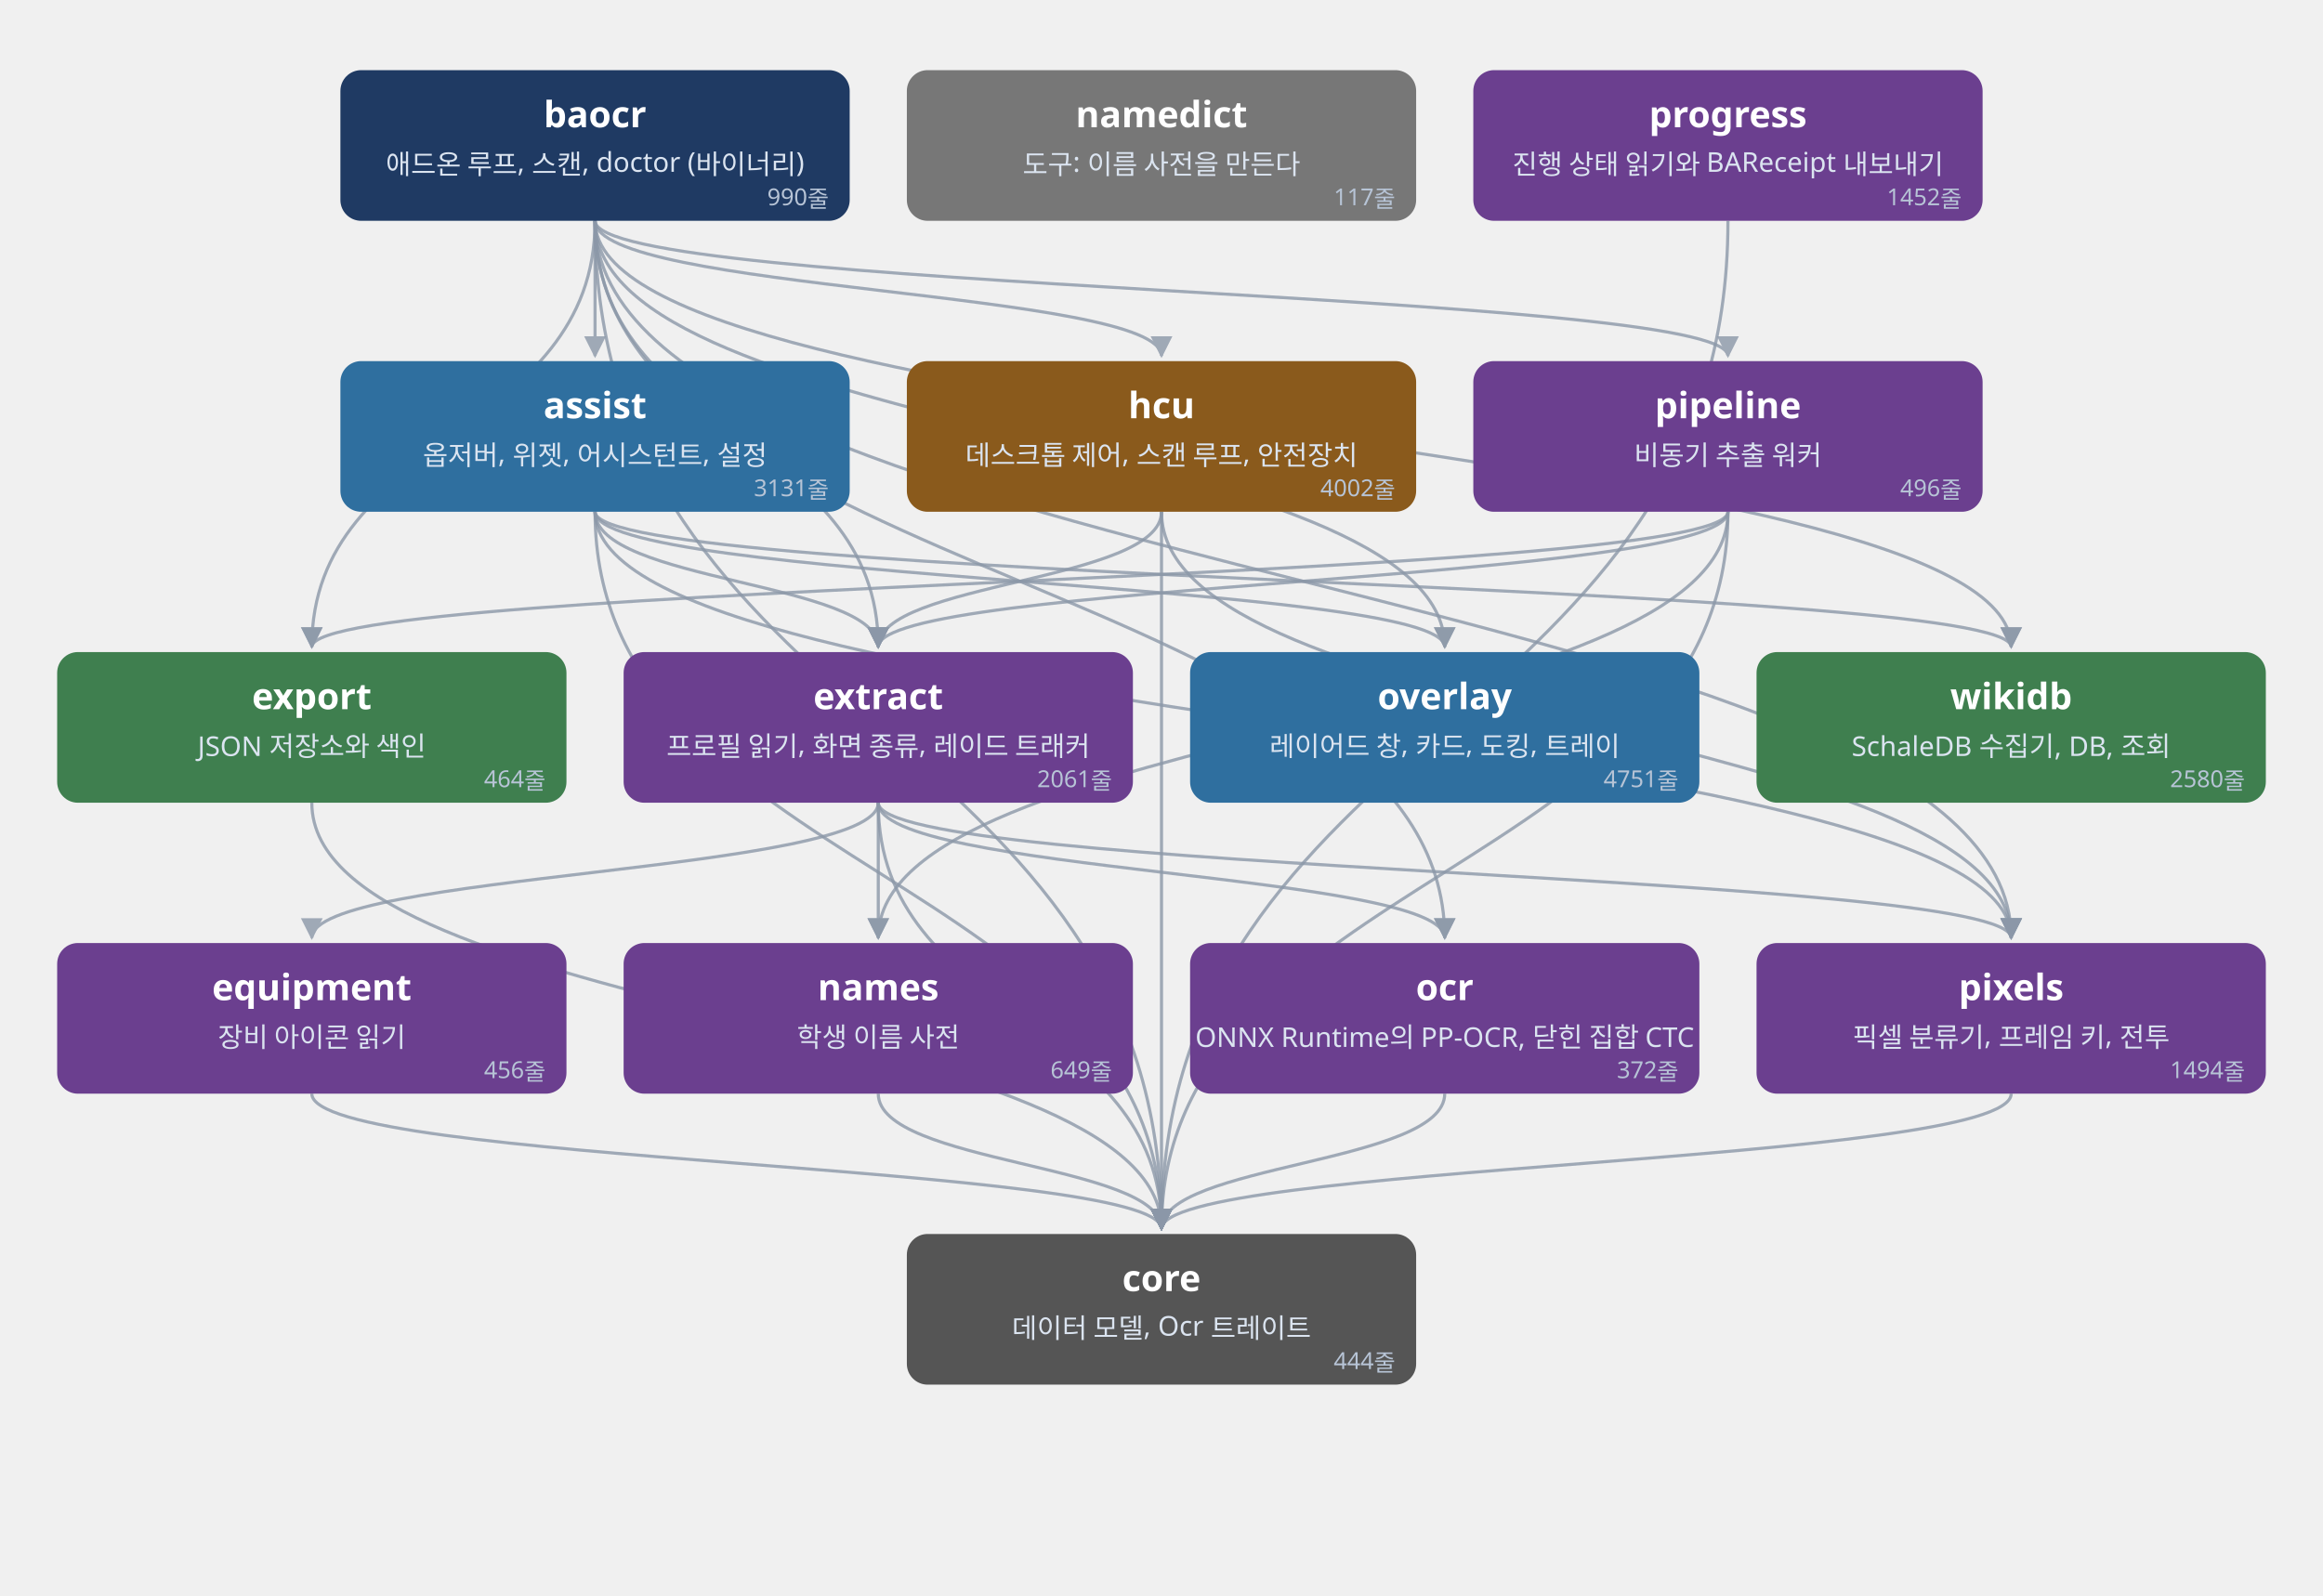
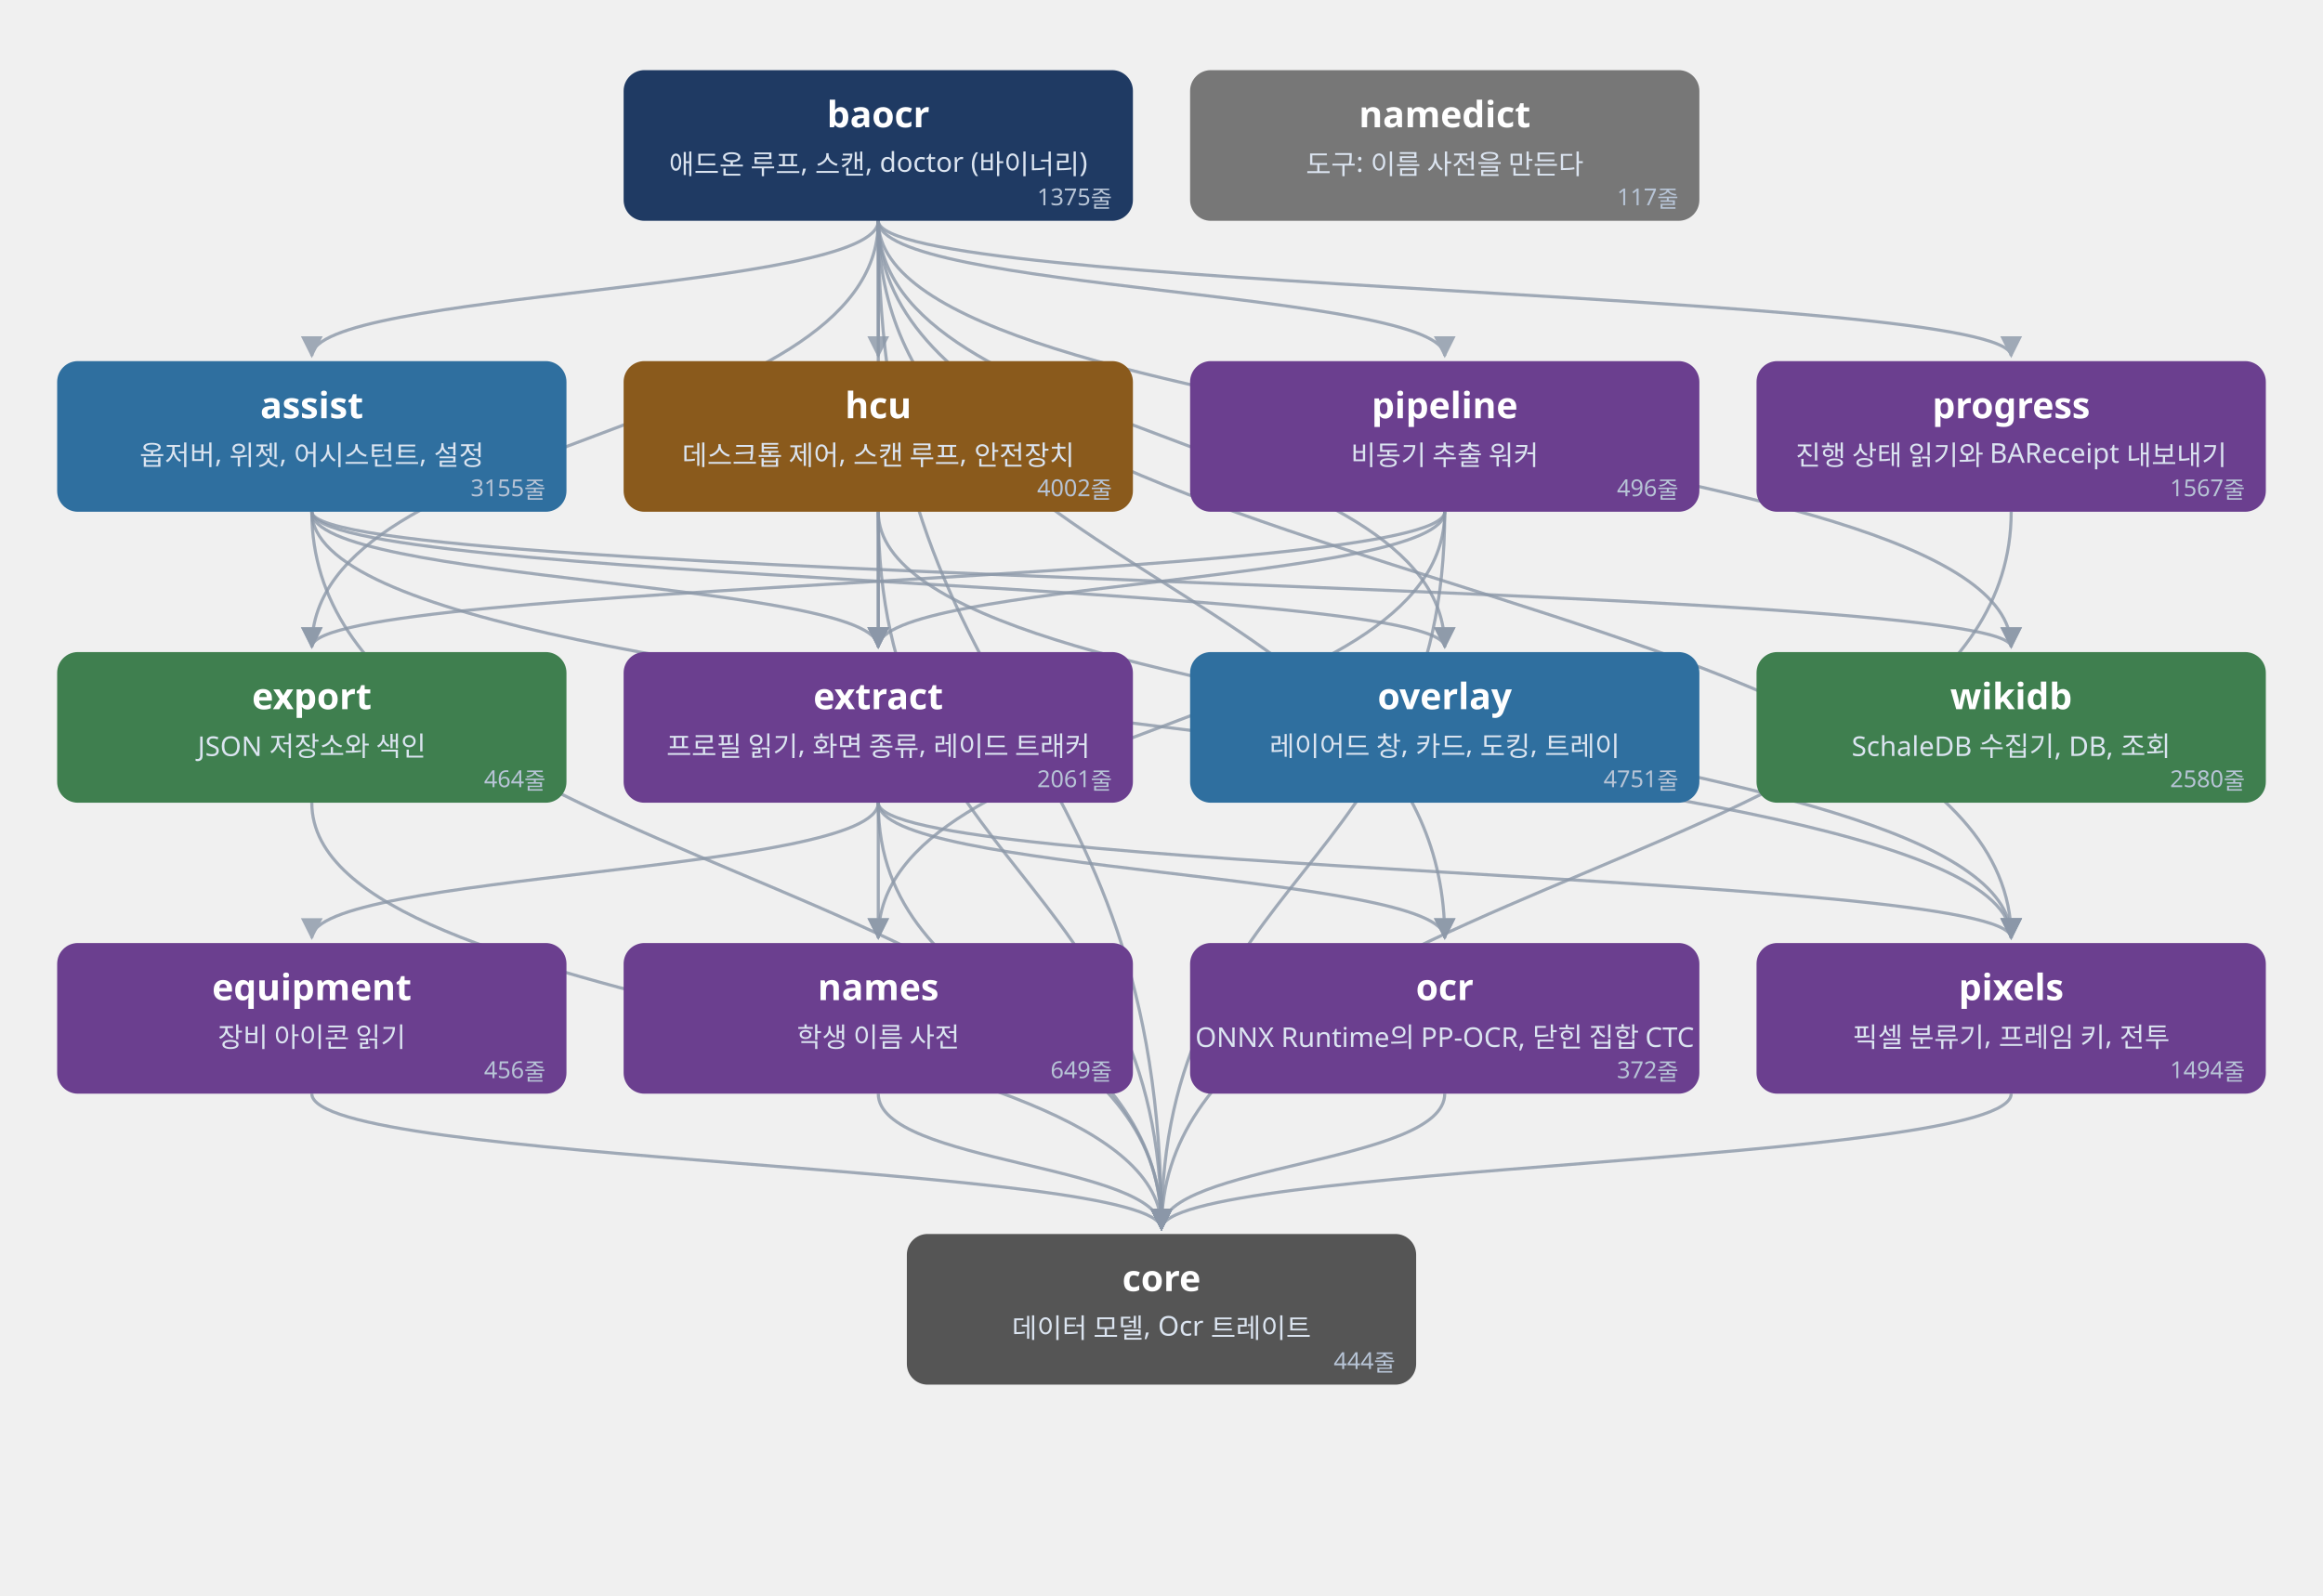
<svg xmlns="http://www.w3.org/2000/svg" viewBox="0 0 894 614" role="img" aria-label="crate dependency graph" font-family="Pretendard, Segoe UI, sans-serif">
  <defs>
    <marker id="ah" viewBox="0 0 10 10" refX="9" refY="5" markerWidth="7" markerHeight="7" orient="auto-start-reverse">
      <path d="M0 0L10 5L0 10z" fill="#8b97a8" />
    </marker>
  </defs>
-   <path d="M229 85 C229 112 229 112 229 137" fill="none" stroke="#8b97a8" stroke-width="1.2" marker-end="url(#ah)" opacity="0.8" />
-   <path d="M229 85 C229 280 447 280 447 473" fill="none" stroke="#8b97a8" stroke-width="1.2" marker-end="url(#ah)" opacity="0.8" />
-   <path d="M229 85 C229 168 120 168 120 249" fill="none" stroke="#8b97a8" stroke-width="1.2" marker-end="url(#ah)" opacity="0.8" />
-   <path d="M229 85 C229 168 338 168 338 249" fill="none" stroke="#8b97a8" stroke-width="1.2" marker-end="url(#ah)" opacity="0.8" />
-   <path d="M229 85 C229 112 447 112 447 137" fill="none" stroke="#8b97a8" stroke-width="1.2" marker-end="url(#ah)" opacity="0.8" />
-   <path d="M229 85 C229 224 556 224 556 361" fill="none" stroke="#8b97a8" stroke-width="1.2" marker-end="url(#ah)" opacity="0.8" />
-   <path d="M229 85 C229 168 556 168 556 249" fill="none" stroke="#8b97a8" stroke-width="1.2" marker-end="url(#ah)" opacity="0.8" />
-   <path d="M229 85 C229 112 665 112 665 137" fill="none" stroke="#8b97a8" stroke-width="1.2" marker-end="url(#ah)" opacity="0.8" />
-   <path d="M229 85 C229 224 774 224 774 361" fill="none" stroke="#8b97a8" stroke-width="1.2" marker-end="url(#ah)" opacity="0.8" />
-   <path d="M229 85 C229 168 774 168 774 249" fill="none" stroke="#8b97a8" stroke-width="1.2" marker-end="url(#ah)" opacity="0.8" />
-   <path d="M229 197 C229 336 447 336 447 473" fill="none" stroke="#8b97a8" stroke-width="1.2" marker-end="url(#ah)" opacity="0.8" />
-   <path d="M229 197 C229 224 338 224 338 249" fill="none" stroke="#8b97a8" stroke-width="1.2" marker-end="url(#ah)" opacity="0.8" />
-   <path d="M229 197 C229 224 556 224 556 249" fill="none" stroke="#8b97a8" stroke-width="1.2" marker-end="url(#ah)" opacity="0.8" />
-   <path d="M229 197 C229 280 774 280 774 361" fill="none" stroke="#8b97a8" stroke-width="1.2" marker-end="url(#ah)" opacity="0.8" />
-   <path d="M229 197 C229 224 774 224 774 249" fill="none" stroke="#8b97a8" stroke-width="1.2" marker-end="url(#ah)" opacity="0.8" />
+   <path d="M338 85 C338 112 120 112 120 137" fill="none" stroke="#8b97a8" stroke-width="1.2" marker-end="url(#ah)" opacity="0.8" />
+   <path d="M338 85 C338 280 447 280 447 473" fill="none" stroke="#8b97a8" stroke-width="1.2" marker-end="url(#ah)" opacity="0.8" />
+   <path d="M338 85 C338 168 120 168 120 249" fill="none" stroke="#8b97a8" stroke-width="1.2" marker-end="url(#ah)" opacity="0.8" />
+   <path d="M338 85 C338 168 338 168 338 249" fill="none" stroke="#8b97a8" stroke-width="1.2" marker-end="url(#ah)" opacity="0.8" />
+   <path d="M338 85 C338 112 338 112 338 137" fill="none" stroke="#8b97a8" stroke-width="1.2" marker-end="url(#ah)" opacity="0.8" />
+   <path d="M338 85 C338 224 556 224 556 361" fill="none" stroke="#8b97a8" stroke-width="1.2" marker-end="url(#ah)" opacity="0.8" />
+   <path d="M338 85 C338 168 556 168 556 249" fill="none" stroke="#8b97a8" stroke-width="1.2" marker-end="url(#ah)" opacity="0.8" />
+   <path d="M338 85 C338 112 556 112 556 137" fill="none" stroke="#8b97a8" stroke-width="1.2" marker-end="url(#ah)" opacity="0.8" />
+   <path d="M338 85 C338 224 774 224 774 361" fill="none" stroke="#8b97a8" stroke-width="1.2" marker-end="url(#ah)" opacity="0.8" />
+   <path d="M338 85 C338 112 774 112 774 137" fill="none" stroke="#8b97a8" stroke-width="1.2" marker-end="url(#ah)" opacity="0.8" />
+   <path d="M338 85 C338 168 774 168 774 249" fill="none" stroke="#8b97a8" stroke-width="1.2" marker-end="url(#ah)" opacity="0.8" />
+   <path d="M120 197 C120 336 447 336 447 473" fill="none" stroke="#8b97a8" stroke-width="1.2" marker-end="url(#ah)" opacity="0.8" />
+   <path d="M120 197 C120 224 338 224 338 249" fill="none" stroke="#8b97a8" stroke-width="1.2" marker-end="url(#ah)" opacity="0.8" />
+   <path d="M120 197 C120 224 556 224 556 249" fill="none" stroke="#8b97a8" stroke-width="1.2" marker-end="url(#ah)" opacity="0.8" />
+   <path d="M120 197 C120 280 774 280 774 361" fill="none" stroke="#8b97a8" stroke-width="1.2" marker-end="url(#ah)" opacity="0.8" />
+   <path d="M120 197 C120 224 774 224 774 249" fill="none" stroke="#8b97a8" stroke-width="1.2" marker-end="url(#ah)" opacity="0.8" />
  <path d="M120 421 C120 448 447 448 447 473" fill="none" stroke="#8b97a8" stroke-width="1.2" marker-end="url(#ah)" opacity="0.8" />
  <path d="M120 309 C120 392 447 392 447 473" fill="none" stroke="#8b97a8" stroke-width="1.2" marker-end="url(#ah)" opacity="0.8" />
  <path d="M338 309 C338 392 447 392 447 473" fill="none" stroke="#8b97a8" stroke-width="1.2" marker-end="url(#ah)" opacity="0.8" />
  <path d="M338 309 C338 336 120 336 120 361" fill="none" stroke="#8b97a8" stroke-width="1.2" marker-end="url(#ah)" opacity="0.8" />
  <path d="M338 309 C338 336 338 336 338 361" fill="none" stroke="#8b97a8" stroke-width="1.2" marker-end="url(#ah)" opacity="0.8" />
  <path d="M338 309 C338 336 556 336 556 361" fill="none" stroke="#8b97a8" stroke-width="1.2" marker-end="url(#ah)" opacity="0.8" />
  <path d="M338 309 C338 336 774 336 774 361" fill="none" stroke="#8b97a8" stroke-width="1.2" marker-end="url(#ah)" opacity="0.8" />
-   <path d="M447 197 C447 336 447 336 447 473" fill="none" stroke="#8b97a8" stroke-width="1.2" marker-end="url(#ah)" opacity="0.8" />
-   <path d="M447 197 C447 224 338 224 338 249" fill="none" stroke="#8b97a8" stroke-width="1.2" marker-end="url(#ah)" opacity="0.8" />
-   <path d="M447 197 C447 280 774 280 774 361" fill="none" stroke="#8b97a8" stroke-width="1.2" marker-end="url(#ah)" opacity="0.8" />
+   <path d="M338 197 C338 336 447 336 447 473" fill="none" stroke="#8b97a8" stroke-width="1.2" marker-end="url(#ah)" opacity="0.8" />
+   <path d="M338 197 C338 224 338 224 338 249" fill="none" stroke="#8b97a8" stroke-width="1.2" marker-end="url(#ah)" opacity="0.8" />
+   <path d="M338 197 C338 280 774 280 774 361" fill="none" stroke="#8b97a8" stroke-width="1.2" marker-end="url(#ah)" opacity="0.8" />
  <path d="M338 421 C338 448 447 448 447 473" fill="none" stroke="#8b97a8" stroke-width="1.2" marker-end="url(#ah)" opacity="0.8" />
  <path d="M556 421 C556 448 447 448 447 473" fill="none" stroke="#8b97a8" stroke-width="1.2" marker-end="url(#ah)" opacity="0.8" />
-   <path d="M665 197 C665 336 447 336 447 473" fill="none" stroke="#8b97a8" stroke-width="1.2" marker-end="url(#ah)" opacity="0.8" />
-   <path d="M665 197 C665 224 120 224 120 249" fill="none" stroke="#8b97a8" stroke-width="1.2" marker-end="url(#ah)" opacity="0.8" />
-   <path d="M665 197 C665 224 338 224 338 249" fill="none" stroke="#8b97a8" stroke-width="1.2" marker-end="url(#ah)" opacity="0.8" />
-   <path d="M665 197 C665 280 338 280 338 361" fill="none" stroke="#8b97a8" stroke-width="1.2" marker-end="url(#ah)" opacity="0.8" />
+   <path d="M556 197 C556 336 447 336 447 473" fill="none" stroke="#8b97a8" stroke-width="1.2" marker-end="url(#ah)" opacity="0.8" />
+   <path d="M556 197 C556 224 120 224 120 249" fill="none" stroke="#8b97a8" stroke-width="1.2" marker-end="url(#ah)" opacity="0.8" />
+   <path d="M556 197 C556 224 338 224 338 249" fill="none" stroke="#8b97a8" stroke-width="1.2" marker-end="url(#ah)" opacity="0.8" />
+   <path d="M556 197 C556 280 338 280 338 361" fill="none" stroke="#8b97a8" stroke-width="1.2" marker-end="url(#ah)" opacity="0.8" />
  <path d="M774 421 C774 448 447 448 447 473" fill="none" stroke="#8b97a8" stroke-width="1.2" marker-end="url(#ah)" opacity="0.8" />
-   <path d="M665 85 C665 280 447 280 447 473" fill="none" stroke="#8b97a8" stroke-width="1.2" marker-end="url(#ah)" opacity="0.8" />
+   <path d="M774 197 C774 336 447 336 447 473" fill="none" stroke="#8b97a8" stroke-width="1.2" marker-end="url(#ah)" opacity="0.8" />
  <g>
-     <rect x="131" y="27" width="196" height="58" rx="8" fill="#1f3a63" />
-     <text x="229" y="49" fill="#fff" font-size="14" font-weight="700" text-anchor="middle">baocr</text>
-     <text x="229" y="67" fill="#dbe4f0" font-size="10.5" text-anchor="middle">애드온 루프, 스캔, doctor (바이너리)</text>
-     <text x="319" y="79" fill="#b7c4d6" font-size="9" text-anchor="end">990줄</text>
+     <rect x="240" y="27" width="196" height="58" rx="8" fill="#1f3a63" />
+     <text x="338" y="49" fill="#fff" font-size="14" font-weight="700" text-anchor="middle">baocr</text>
+     <text x="338" y="67" fill="#dbe4f0" font-size="10.5" text-anchor="middle">애드온 루프, 스캔, doctor (바이너리)</text>
+     <text x="428" y="79" fill="#b7c4d6" font-size="9" text-anchor="end">1375줄</text>
  </g>
  <g>
-     <rect x="349" y="27" width="196" height="58" rx="8" fill="#777777" />
-     <text x="447" y="49" fill="#fff" font-size="14" font-weight="700" text-anchor="middle">namedict</text>
-     <text x="447" y="67" fill="#dbe4f0" font-size="10.5" text-anchor="middle">도구: 이름 사전을 만든다</text>
-     <text x="537" y="79" fill="#b7c4d6" font-size="9" text-anchor="end">117줄</text>
+     <rect x="458" y="27" width="196" height="58" rx="8" fill="#777777" />
+     <text x="556" y="49" fill="#fff" font-size="14" font-weight="700" text-anchor="middle">namedict</text>
+     <text x="556" y="67" fill="#dbe4f0" font-size="10.5" text-anchor="middle">도구: 이름 사전을 만든다</text>
+     <text x="646" y="79" fill="#b7c4d6" font-size="9" text-anchor="end">117줄</text>
  </g>
  <g>
-     <rect x="567" y="27" width="196" height="58" rx="8" fill="#6b3f8f" />
-     <text x="665" y="49" fill="#fff" font-size="14" font-weight="700" text-anchor="middle">progress</text>
-     <text x="665" y="67" fill="#dbe4f0" font-size="10.5" text-anchor="middle">진행 상태 읽기와 BAReceipt 내보내기</text>
-     <text x="755" y="79" fill="#b7c4d6" font-size="9" text-anchor="end">1452줄</text>
+     <rect x="22" y="139" width="196" height="58" rx="8" fill="#2f6f9f" />
+     <text x="120" y="161" fill="#fff" font-size="14" font-weight="700" text-anchor="middle">assist</text>
+     <text x="120" y="179" fill="#dbe4f0" font-size="10.5" text-anchor="middle">옵저버, 위젯, 어시스턴트, 설정</text>
+     <text x="210" y="191" fill="#b7c4d6" font-size="9" text-anchor="end">3155줄</text>
  </g>
  <g>
-     <rect x="131" y="139" width="196" height="58" rx="8" fill="#2f6f9f" />
-     <text x="229" y="161" fill="#fff" font-size="14" font-weight="700" text-anchor="middle">assist</text>
-     <text x="229" y="179" fill="#dbe4f0" font-size="10.5" text-anchor="middle">옵저버, 위젯, 어시스턴트, 설정</text>
-     <text x="319" y="191" fill="#b7c4d6" font-size="9" text-anchor="end">3131줄</text>
+     <rect x="240" y="139" width="196" height="58" rx="8" fill="#8a5a1c" />
+     <text x="338" y="161" fill="#fff" font-size="14" font-weight="700" text-anchor="middle">hcu</text>
+     <text x="338" y="179" fill="#dbe4f0" font-size="10.5" text-anchor="middle">데스크톱 제어, 스캔 루프, 안전장치</text>
+     <text x="428" y="191" fill="#b7c4d6" font-size="9" text-anchor="end">4002줄</text>
  </g>
  <g>
-     <rect x="349" y="139" width="196" height="58" rx="8" fill="#8a5a1c" />
-     <text x="447" y="161" fill="#fff" font-size="14" font-weight="700" text-anchor="middle">hcu</text>
-     <text x="447" y="179" fill="#dbe4f0" font-size="10.5" text-anchor="middle">데스크톱 제어, 스캔 루프, 안전장치</text>
-     <text x="537" y="191" fill="#b7c4d6" font-size="9" text-anchor="end">4002줄</text>
+     <rect x="458" y="139" width="196" height="58" rx="8" fill="#6b3f8f" />
+     <text x="556" y="161" fill="#fff" font-size="14" font-weight="700" text-anchor="middle">pipeline</text>
+     <text x="556" y="179" fill="#dbe4f0" font-size="10.5" text-anchor="middle">비동기 추출 워커</text>
+     <text x="646" y="191" fill="#b7c4d6" font-size="9" text-anchor="end">496줄</text>
  </g>
  <g>
-     <rect x="567" y="139" width="196" height="58" rx="8" fill="#6b3f8f" />
-     <text x="665" y="161" fill="#fff" font-size="14" font-weight="700" text-anchor="middle">pipeline</text>
-     <text x="665" y="179" fill="#dbe4f0" font-size="10.5" text-anchor="middle">비동기 추출 워커</text>
-     <text x="755" y="191" fill="#b7c4d6" font-size="9" text-anchor="end">496줄</text>
+     <rect x="676" y="139" width="196" height="58" rx="8" fill="#6b3f8f" />
+     <text x="774" y="161" fill="#fff" font-size="14" font-weight="700" text-anchor="middle">progress</text>
+     <text x="774" y="179" fill="#dbe4f0" font-size="10.5" text-anchor="middle">진행 상태 읽기와 BAReceipt 내보내기</text>
+     <text x="864" y="191" fill="#b7c4d6" font-size="9" text-anchor="end">1567줄</text>
  </g>
  <g>
    <rect x="22" y="251" width="196" height="58" rx="8" fill="#3f7f4f" />
    <text x="120" y="273" fill="#fff" font-size="14" font-weight="700" text-anchor="middle">export</text>
    <text x="120" y="291" fill="#dbe4f0" font-size="10.5" text-anchor="middle">JSON 저장소와 색인</text>
    <text x="210" y="303" fill="#b7c4d6" font-size="9" text-anchor="end">464줄</text>
  </g>
  <g>
    <rect x="240" y="251" width="196" height="58" rx="8" fill="#6b3f8f" />
    <text x="338" y="273" fill="#fff" font-size="14" font-weight="700" text-anchor="middle">extract</text>
    <text x="338" y="291" fill="#dbe4f0" font-size="10.5" text-anchor="middle">프로필 읽기, 화면 종류, 레이드 트래커</text>
    <text x="428" y="303" fill="#b7c4d6" font-size="9" text-anchor="end">2061줄</text>
  </g>
  <g>
    <rect x="458" y="251" width="196" height="58" rx="8" fill="#2f6f9f" />
    <text x="556" y="273" fill="#fff" font-size="14" font-weight="700" text-anchor="middle">overlay</text>
    <text x="556" y="291" fill="#dbe4f0" font-size="10.5" text-anchor="middle">레이어드 창, 카드, 도킹, 트레이</text>
    <text x="646" y="303" fill="#b7c4d6" font-size="9" text-anchor="end">4751줄</text>
  </g>
  <g>
    <rect x="676" y="251" width="196" height="58" rx="8" fill="#3f7f4f" />
    <text x="774" y="273" fill="#fff" font-size="14" font-weight="700" text-anchor="middle">wikidb</text>
    <text x="774" y="291" fill="#dbe4f0" font-size="10.5" text-anchor="middle">SchaleDB 수집기, DB, 조회</text>
    <text x="864" y="303" fill="#b7c4d6" font-size="9" text-anchor="end">2580줄</text>
  </g>
  <g>
    <rect x="22" y="363" width="196" height="58" rx="8" fill="#6b3f8f" />
    <text x="120" y="385" fill="#fff" font-size="14" font-weight="700" text-anchor="middle">equipment</text>
    <text x="120" y="403" fill="#dbe4f0" font-size="10.5" text-anchor="middle">장비 아이콘 읽기</text>
    <text x="210" y="415" fill="#b7c4d6" font-size="9" text-anchor="end">456줄</text>
  </g>
  <g>
    <rect x="240" y="363" width="196" height="58" rx="8" fill="#6b3f8f" />
    <text x="338" y="385" fill="#fff" font-size="14" font-weight="700" text-anchor="middle">names</text>
    <text x="338" y="403" fill="#dbe4f0" font-size="10.5" text-anchor="middle">학생 이름 사전</text>
    <text x="428" y="415" fill="#b7c4d6" font-size="9" text-anchor="end">649줄</text>
  </g>
  <g>
    <rect x="458" y="363" width="196" height="58" rx="8" fill="#6b3f8f" />
    <text x="556" y="385" fill="#fff" font-size="14" font-weight="700" text-anchor="middle">ocr</text>
    <text x="556" y="403" fill="#dbe4f0" font-size="10.5" text-anchor="middle">ONNX Runtime의 PP-OCR, 닫힌 집합 CTC</text>
    <text x="646" y="415" fill="#b7c4d6" font-size="9" text-anchor="end">372줄</text>
  </g>
  <g>
    <rect x="676" y="363" width="196" height="58" rx="8" fill="#6b3f8f" />
    <text x="774" y="385" fill="#fff" font-size="14" font-weight="700" text-anchor="middle">pixels</text>
    <text x="774" y="403" fill="#dbe4f0" font-size="10.5" text-anchor="middle">픽셀 분류기, 프레임 키, 전투</text>
    <text x="864" y="415" fill="#b7c4d6" font-size="9" text-anchor="end">1494줄</text>
  </g>
  <g>
    <rect x="349" y="475" width="196" height="58" rx="8" fill="#555555" />
    <text x="447" y="497" fill="#fff" font-size="14" font-weight="700" text-anchor="middle">core</text>
    <text x="447" y="515" fill="#dbe4f0" font-size="10.5" text-anchor="middle">데이터 모델, Ocr 트레이트</text>
    <text x="537" y="527" fill="#b7c4d6" font-size="9" text-anchor="end">444줄</text>
  </g>
</svg>
